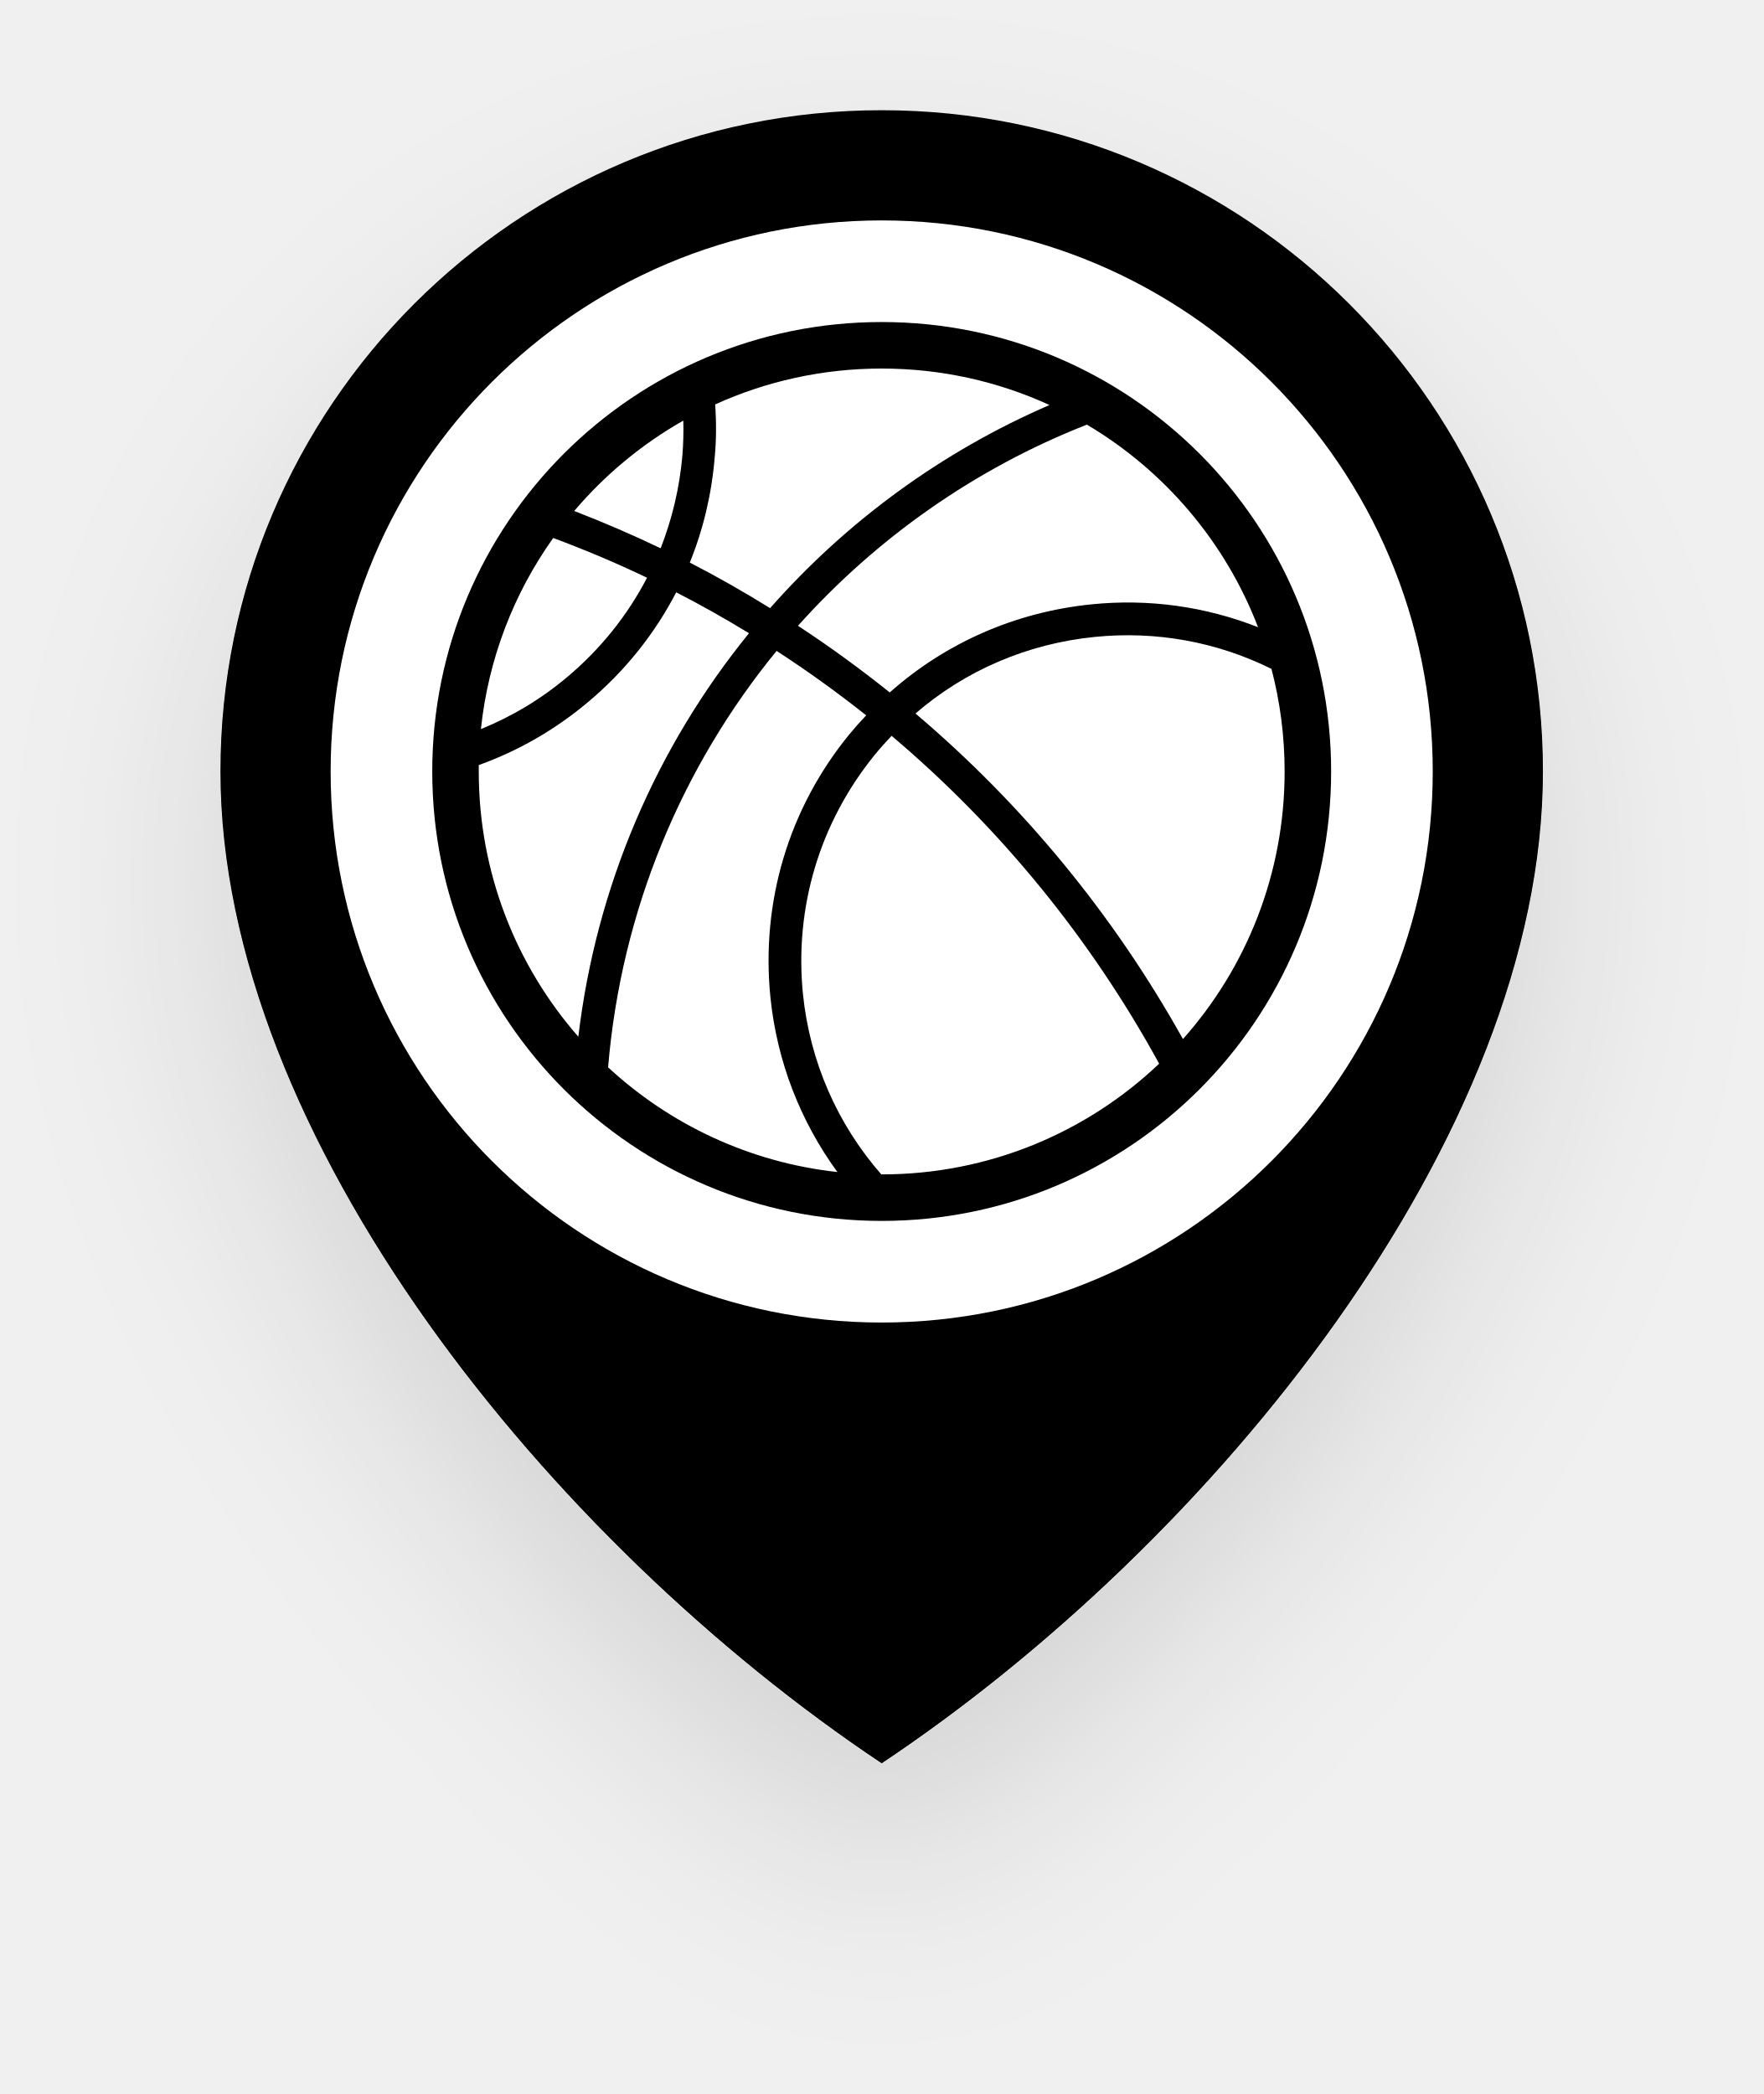
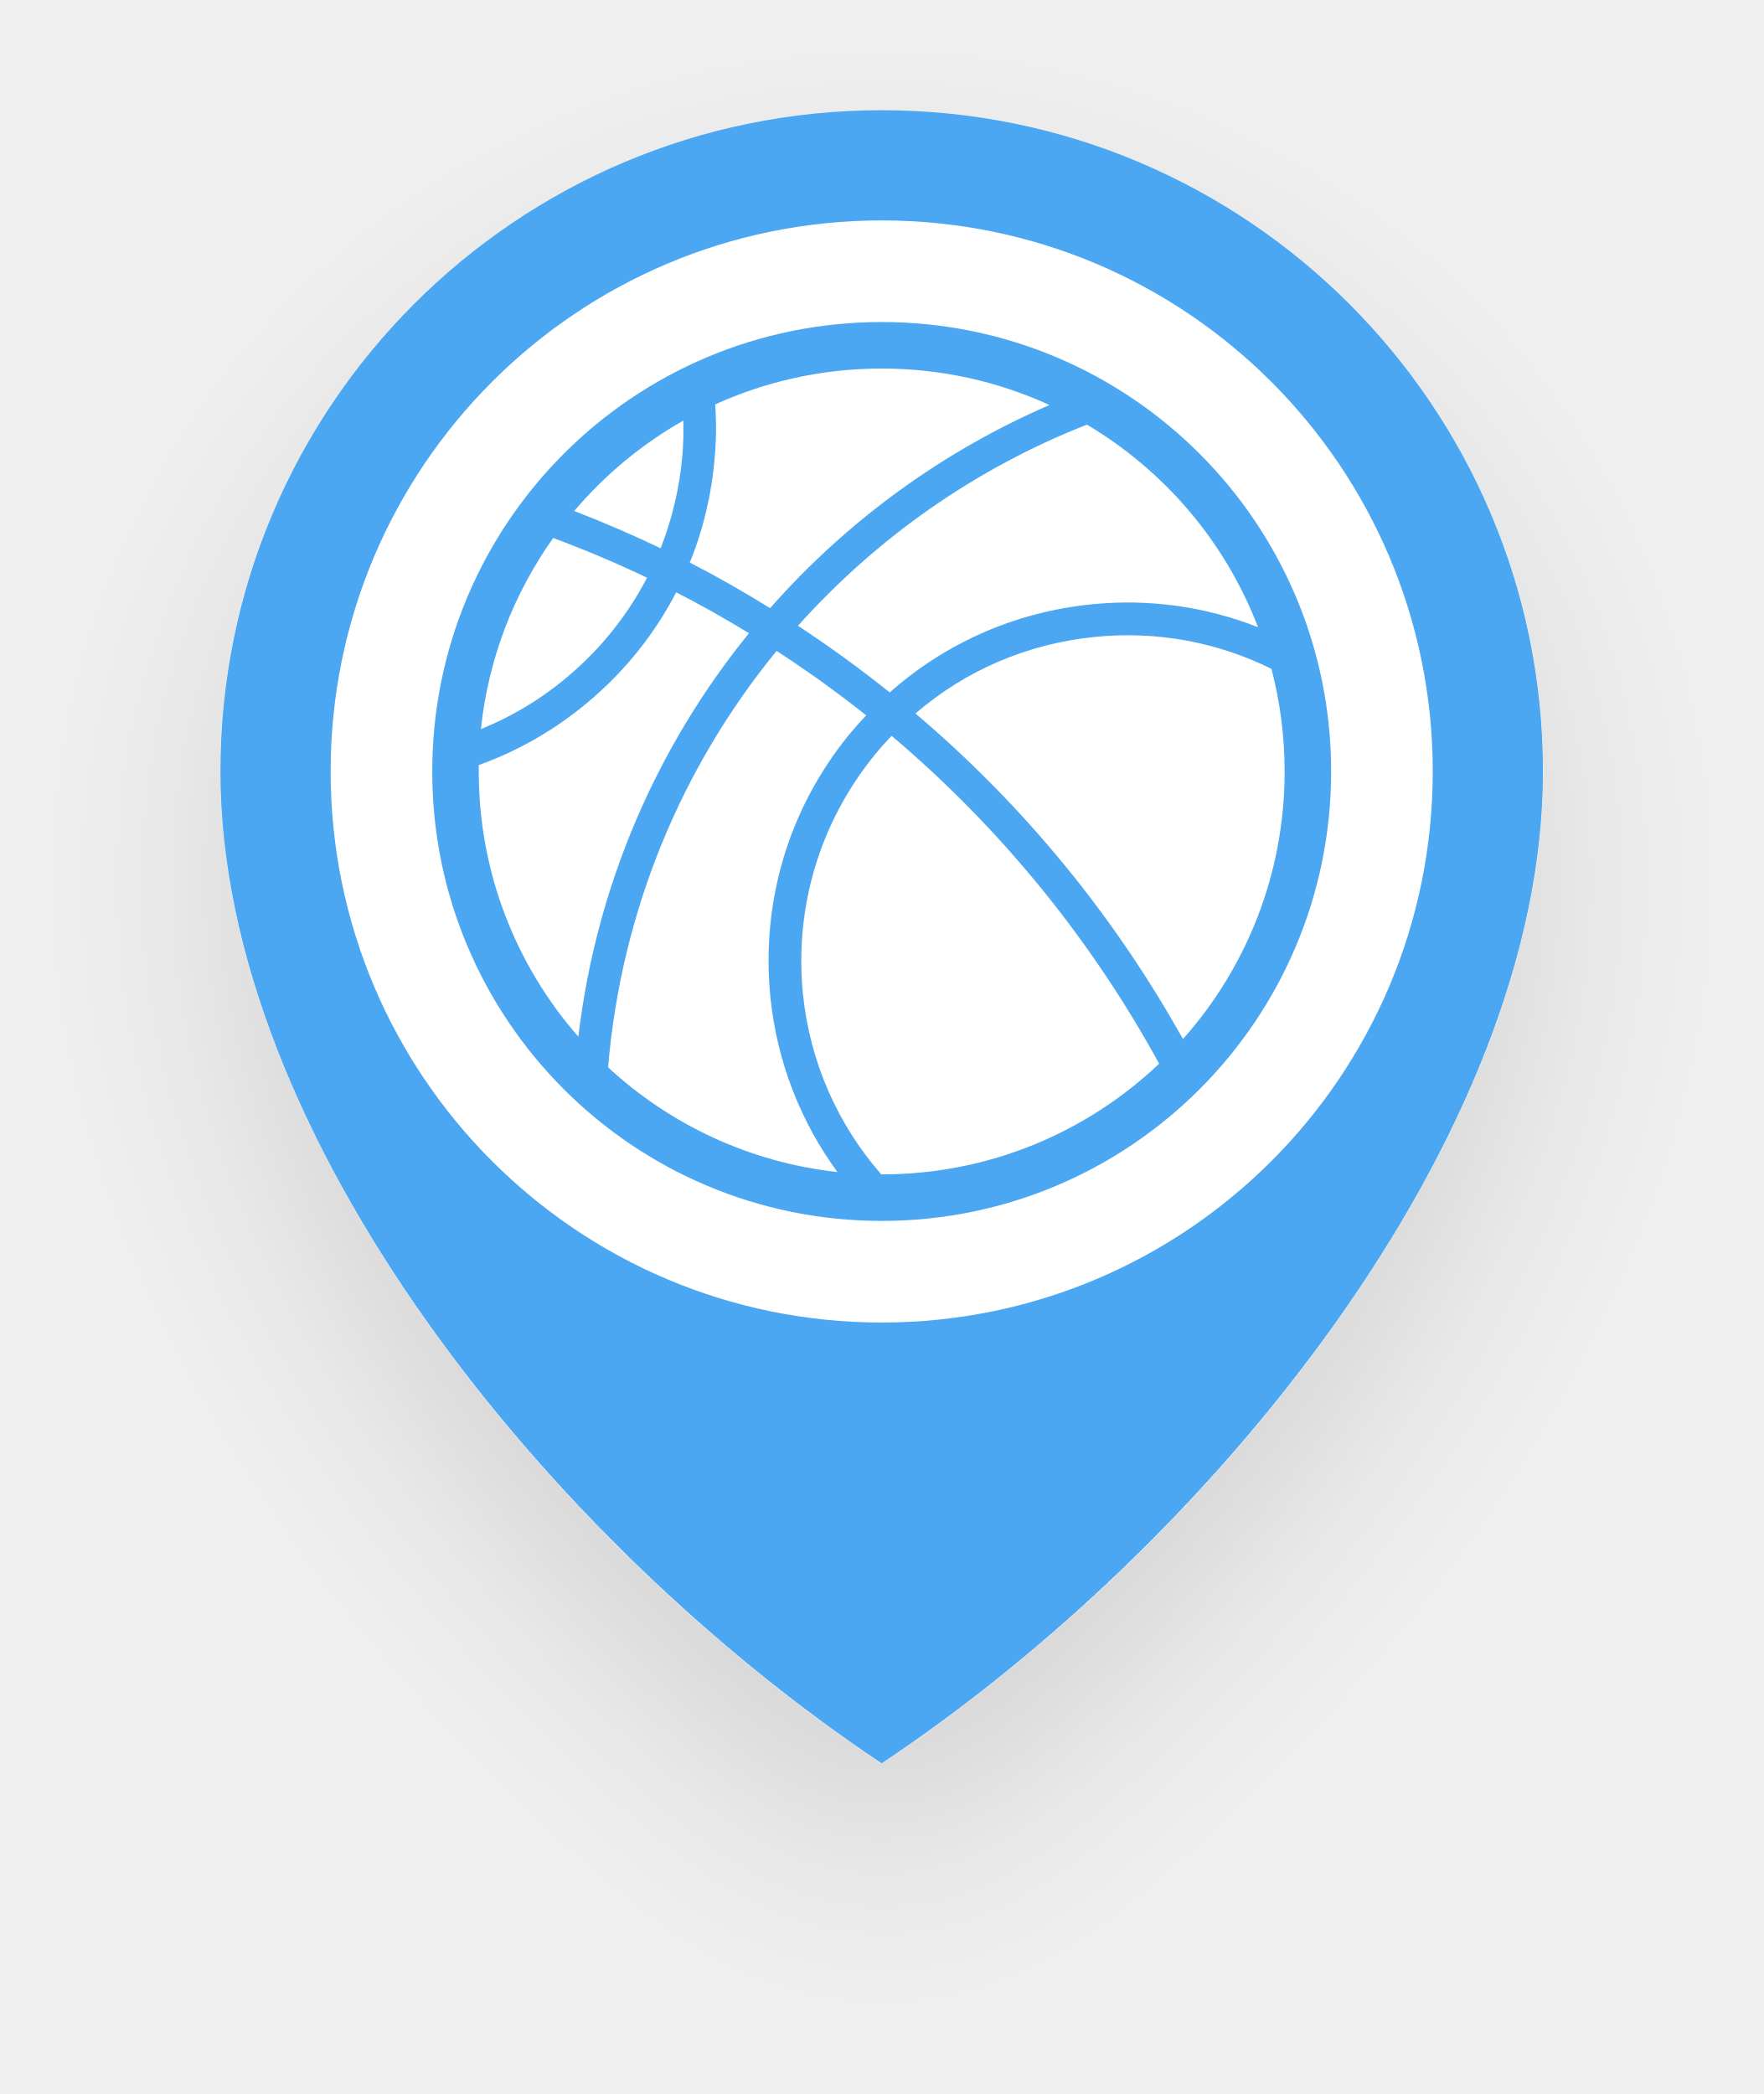
<svg xmlns="http://www.w3.org/2000/svg" width="32" height="38" viewBox="0 0 32 38" fill="none">
-   <g filter="url(#filter0_d_2691_13768)">
-     <path d="M16 32C22 28 28 20.627 28 14C28 7.373 22.627 2 16 2C9.373 2 4 7.373 4 14C4 20.627 10 28 16 32Z" fill="black" />
+   <g filter="url(#filter0_d_3060_8889)">
+     <path d="M16 32C22 28 28 20.627 28 14C28 7.373 22.627 2 16 2C9.373 2 4 7.373 4 14C4 20.627 10 28 16 32Z" fill="#4BA7F2" />
  </g>
  <circle cx="16" cy="14" r="10" fill="white" />
-   <g clip-path="url(#clip0_2691_13768)">
-     <path d="M16 5.844C11.495 5.844 7.844 9.495 7.844 14C7.844 18.505 11.495 22.156 16 22.156C20.505 22.156 24.156 18.505 24.156 14C24.156 9.495 20.505 5.844 16 5.844ZM8.688 13.884C9.406 13.626 10.078 13.241 10.679 12.734C11.348 12.172 11.883 11.497 12.271 10.749C12.721 10.979 13.159 11.227 13.592 11.491C11.926 13.54 10.822 16.058 10.495 18.813C9.37 17.527 8.688 15.843 8.688 14C8.688 13.961 8.688 13.922 8.688 13.884ZM15.196 21.269C13.598 21.094 12.154 20.404 11.035 19.369C11.274 16.518 12.379 13.906 14.093 11.812C14.656 12.178 15.196 12.566 15.719 12.982C15.612 13.094 15.511 13.207 15.409 13.331C14.312 14.675 13.806 16.368 13.981 18.101C14.1 19.263 14.524 20.347 15.196 21.269ZM21.035 19.303C19.724 20.548 17.951 21.312 16 21.312H15.993C15.195 20.4 14.697 19.266 14.571 18.039C14.414 16.469 14.875 14.928 15.871 13.702C15.966 13.584 16.073 13.466 16.18 13.353C18.144 15.014 19.791 17.03 21.035 19.303ZM23.073 12.138C23.229 12.732 23.312 13.356 23.312 14C23.312 15.864 22.615 17.565 21.467 18.856C20.211 16.605 18.567 14.604 16.613 12.948C17.519 12.166 18.644 11.682 19.859 11.559C20.983 11.444 22.089 11.65 23.073 12.138ZM19.724 7.706C21.133 8.541 22.236 9.835 22.83 11.382C21.877 11.007 20.842 10.86 19.797 10.968C18.424 11.109 17.159 11.666 16.146 12.566C15.612 12.138 15.055 11.733 14.481 11.356C15.907 9.763 17.699 8.5 19.724 7.706ZM12.978 7.339C13.899 6.921 14.922 6.688 16 6.688C17.087 6.688 18.118 6.925 19.045 7.35C17.092 8.195 15.365 9.46 13.975 11.036C13.502 10.743 13.019 10.467 12.518 10.209C12.76 9.613 12.912 8.977 12.968 8.319C13 7.99 13.001 7.663 12.978 7.339ZM10.42 9.273C10.977 8.617 11.647 8.06 12.4 7.633C12.406 7.844 12.4 8.056 12.383 8.268C12.332 8.853 12.197 9.416 11.989 9.95C11.476 9.704 10.953 9.479 10.42 9.273ZM8.727 13.231C8.862 11.947 9.328 10.762 10.039 9.763C10.62 9.979 11.189 10.219 11.742 10.484C11.387 11.165 10.904 11.773 10.296 12.284C9.813 12.692 9.283 13.005 8.727 13.231Z" fill="black" />
+   <g clip-path="url(#clip0_3060_8889)">
+     <path d="M16 5.844C11.495 5.844 7.844 9.495 7.844 14C7.844 18.505 11.495 22.156 16 22.156C20.505 22.156 24.156 18.505 24.156 14C24.156 9.495 20.505 5.844 16 5.844ZM8.688 13.884C9.406 13.626 10.078 13.241 10.679 12.734C11.348 12.172 11.883 11.497 12.271 10.749C12.721 10.979 13.159 11.227 13.592 11.491C11.926 13.54 10.822 16.058 10.495 18.813C9.37 17.527 8.688 15.843 8.688 14C8.688 13.961 8.688 13.922 8.688 13.884ZM15.196 21.269C13.598 21.094 12.154 20.404 11.035 19.369C11.274 16.518 12.379 13.906 14.093 11.812C14.656 12.178 15.196 12.566 15.719 12.982C15.612 13.094 15.511 13.207 15.409 13.331C14.312 14.675 13.806 16.368 13.981 18.101C14.1 19.263 14.524 20.347 15.196 21.269ZM21.035 19.303C19.724 20.548 17.951 21.312 16 21.312H15.993C15.195 20.4 14.697 19.266 14.571 18.039C14.414 16.469 14.875 14.928 15.871 13.702C15.966 13.584 16.073 13.466 16.18 13.353C18.144 15.014 19.791 17.03 21.035 19.303ZM23.073 12.138C23.229 12.732 23.312 13.356 23.312 14C23.312 15.864 22.615 17.565 21.467 18.856C20.211 16.605 18.567 14.604 16.613 12.948C17.519 12.166 18.644 11.682 19.859 11.559C20.983 11.444 22.089 11.65 23.073 12.138ZM19.724 7.706C21.133 8.541 22.236 9.835 22.83 11.382C21.877 11.007 20.842 10.86 19.797 10.968C18.424 11.109 17.159 11.666 16.146 12.566C15.612 12.138 15.055 11.733 14.481 11.356C15.907 9.763 17.699 8.5 19.724 7.706ZM12.978 7.339C13.899 6.921 14.922 6.688 16 6.688C17.087 6.688 18.118 6.925 19.045 7.35C17.092 8.195 15.365 9.46 13.975 11.036C13.502 10.743 13.019 10.467 12.518 10.209C12.76 9.613 12.912 8.977 12.968 8.319C13 7.99 13.001 7.663 12.978 7.339ZM10.42 9.273C10.977 8.617 11.647 8.06 12.4 7.633C12.406 7.844 12.4 8.056 12.383 8.268C12.332 8.853 12.197 9.416 11.989 9.95C11.476 9.704 10.953 9.479 10.42 9.273ZM8.727 13.231C8.862 11.947 9.328 10.762 10.039 9.763C10.62 9.979 11.189 10.219 11.742 10.484C11.387 11.165 10.904 11.773 10.296 12.284C9.813 12.692 9.283 13.005 8.727 13.231Z" fill="#4BA7F2" />
  </g>
  <defs>
-     <filter id="filter0_d_2691_13768" x="0" y="0" width="32" height="38" filterUnits="userSpaceOnUse" color-interpolation-filters="sRGB">
+     <filter id="filter0_d_3060_8889" x="0" y="0" width="32" height="38" filterUnits="userSpaceOnUse" color-interpolation-filters="sRGB">
      <feFlood flood-opacity="0" result="BackgroundImageFix" />
      <feColorMatrix in="SourceAlpha" type="matrix" values="0 0 0 0 0 0 0 0 0 0 0 0 0 0 0 0 0 0 127 0" result="hardAlpha" />
      <feOffset dy="2" />
      <feGaussianBlur stdDeviation="2" />
      <feComposite in2="hardAlpha" operator="out" />
      <feColorMatrix type="matrix" values="0 0 0 0 0 0 0 0 0 0 0 0 0 0 0 0 0 0 0.12 0" />
-       <feBlend mode="normal" in2="BackgroundImageFix" result="effect1_dropShadow_2691_13768" />
-       <feBlend mode="normal" in="SourceGraphic" in2="effect1_dropShadow_2691_13768" result="shape" />
+       <feBlend mode="normal" in2="BackgroundImageFix" result="effect1_dropShadow_3060_8889" />
+       <feBlend mode="normal" in="SourceGraphic" in2="effect1_dropShadow_3060_8889" result="shape" />
    </filter>
-     <clipPath id="clip0_2691_13768">
+     <clipPath id="clip0_3060_8889">
      <rect width="18" height="18" fill="white" transform="translate(7 5)" />
    </clipPath>
  </defs>
</svg>
